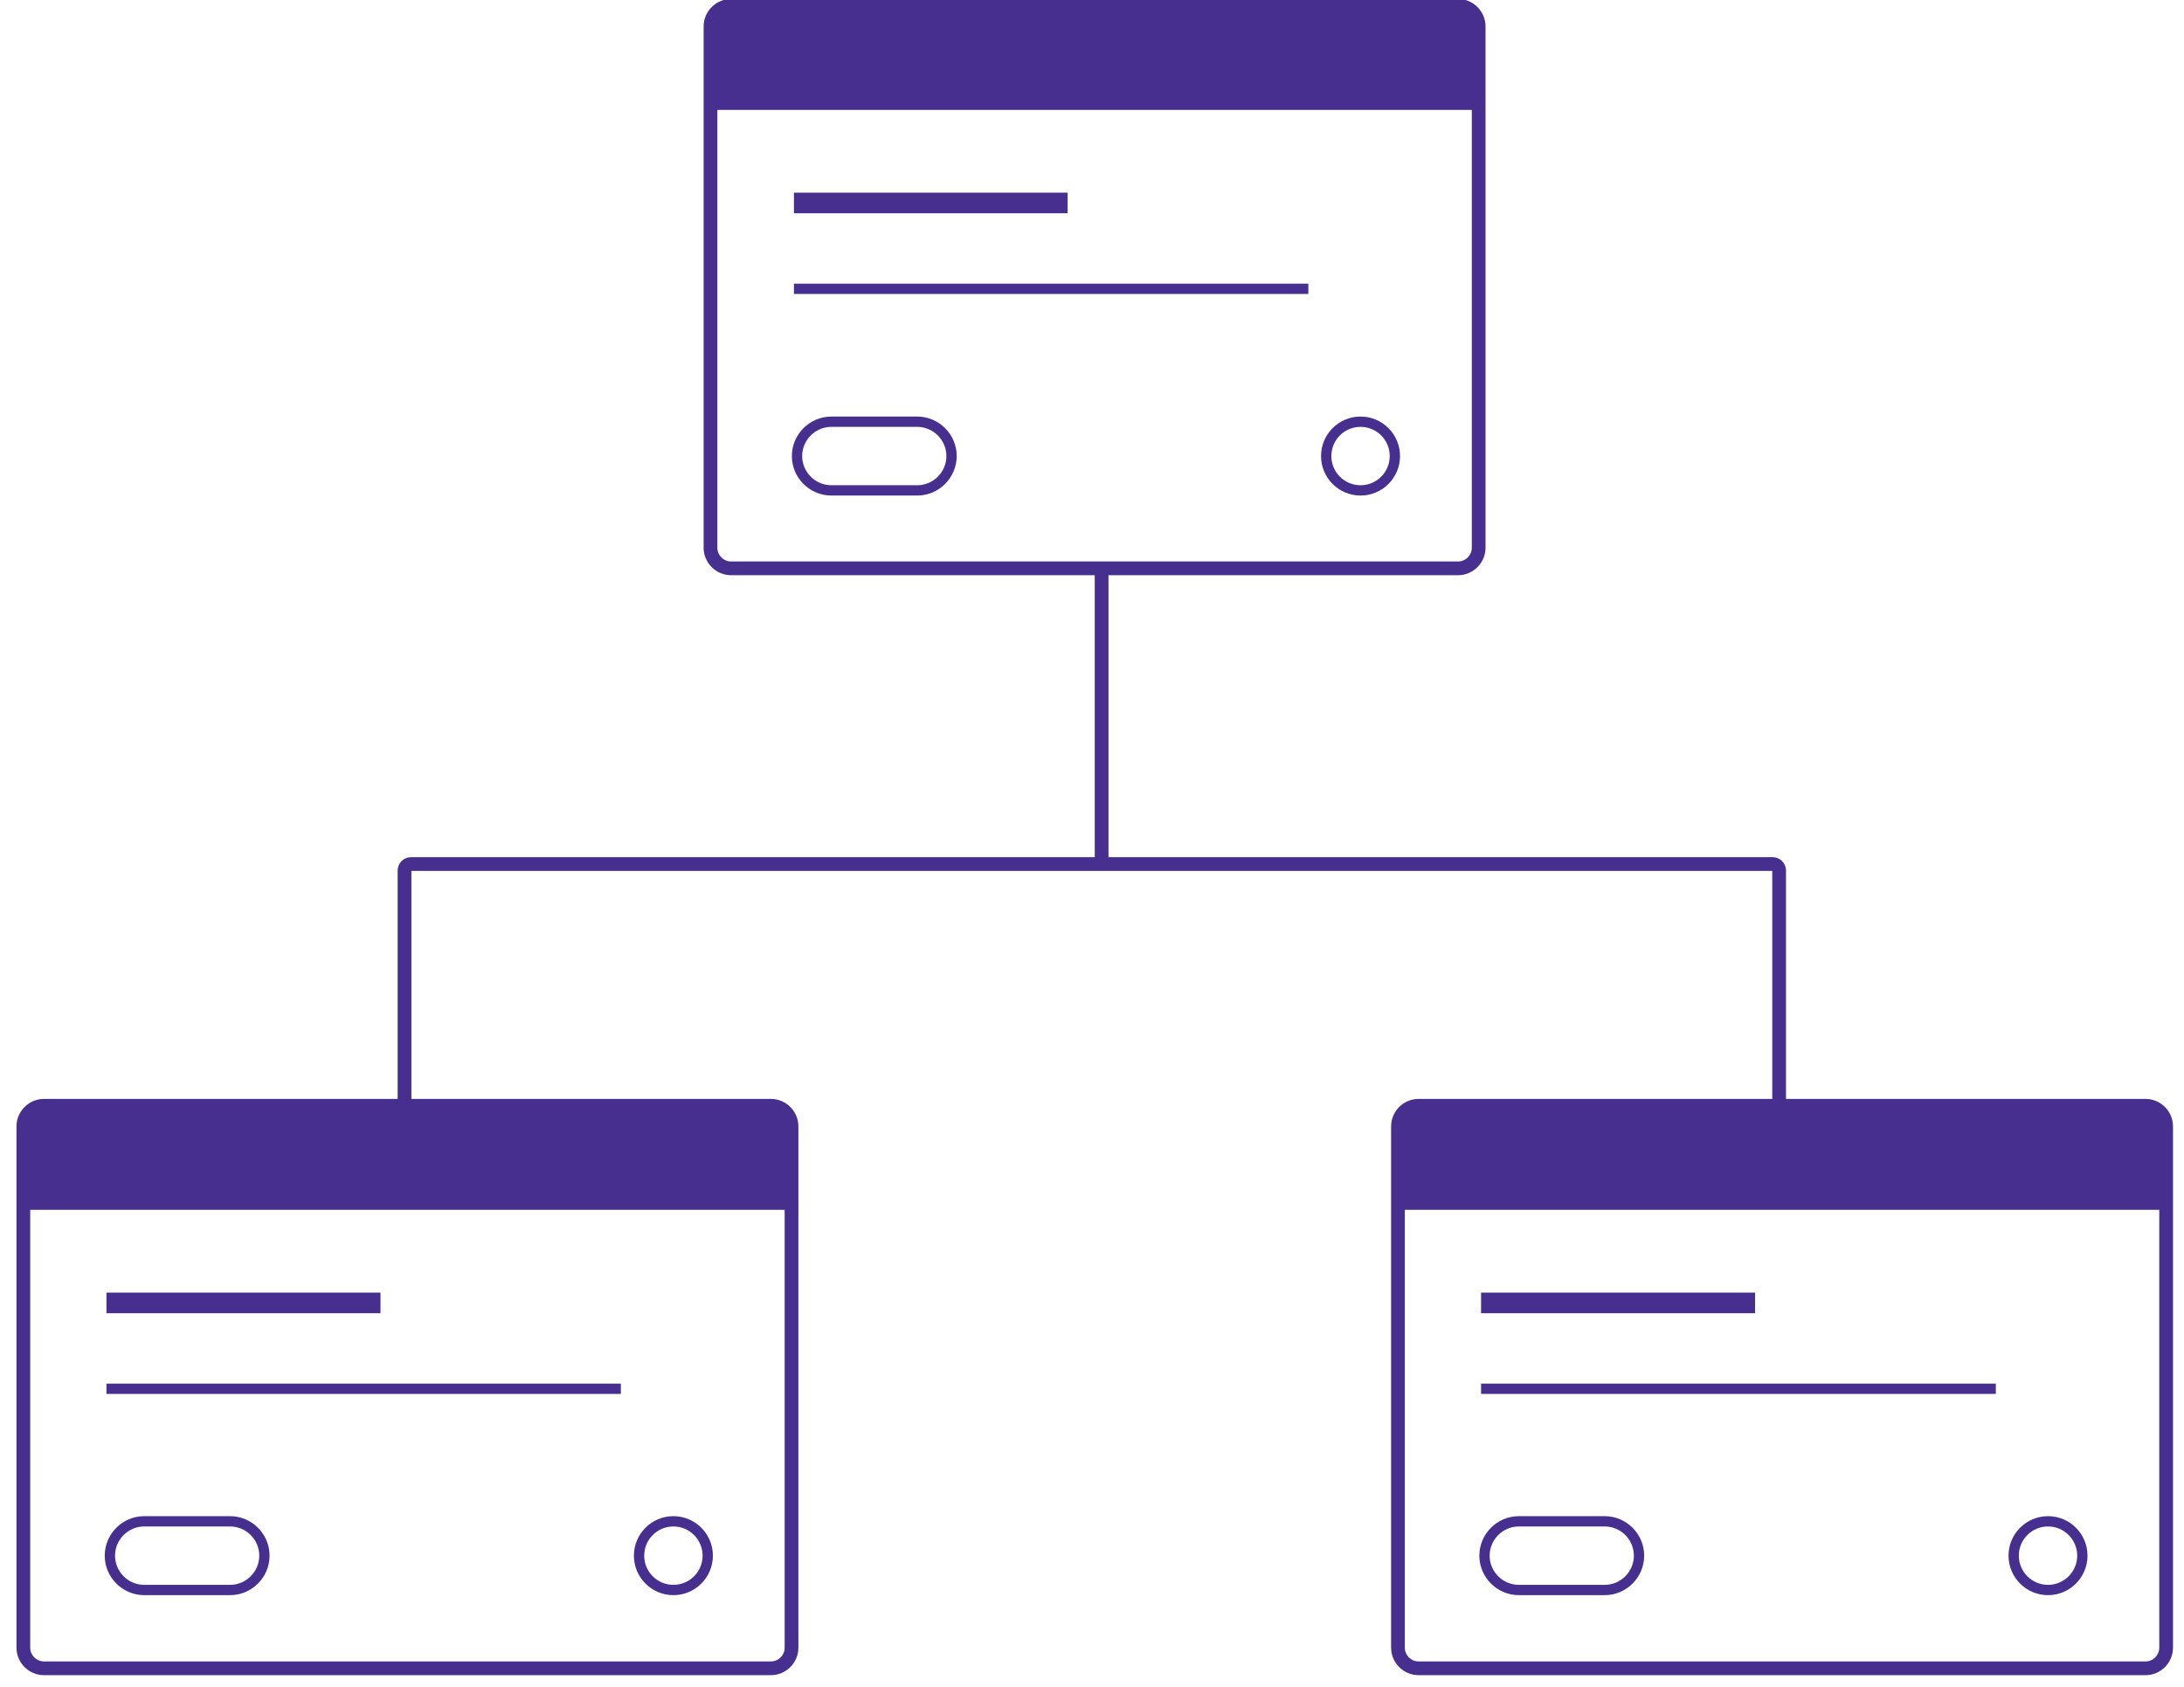
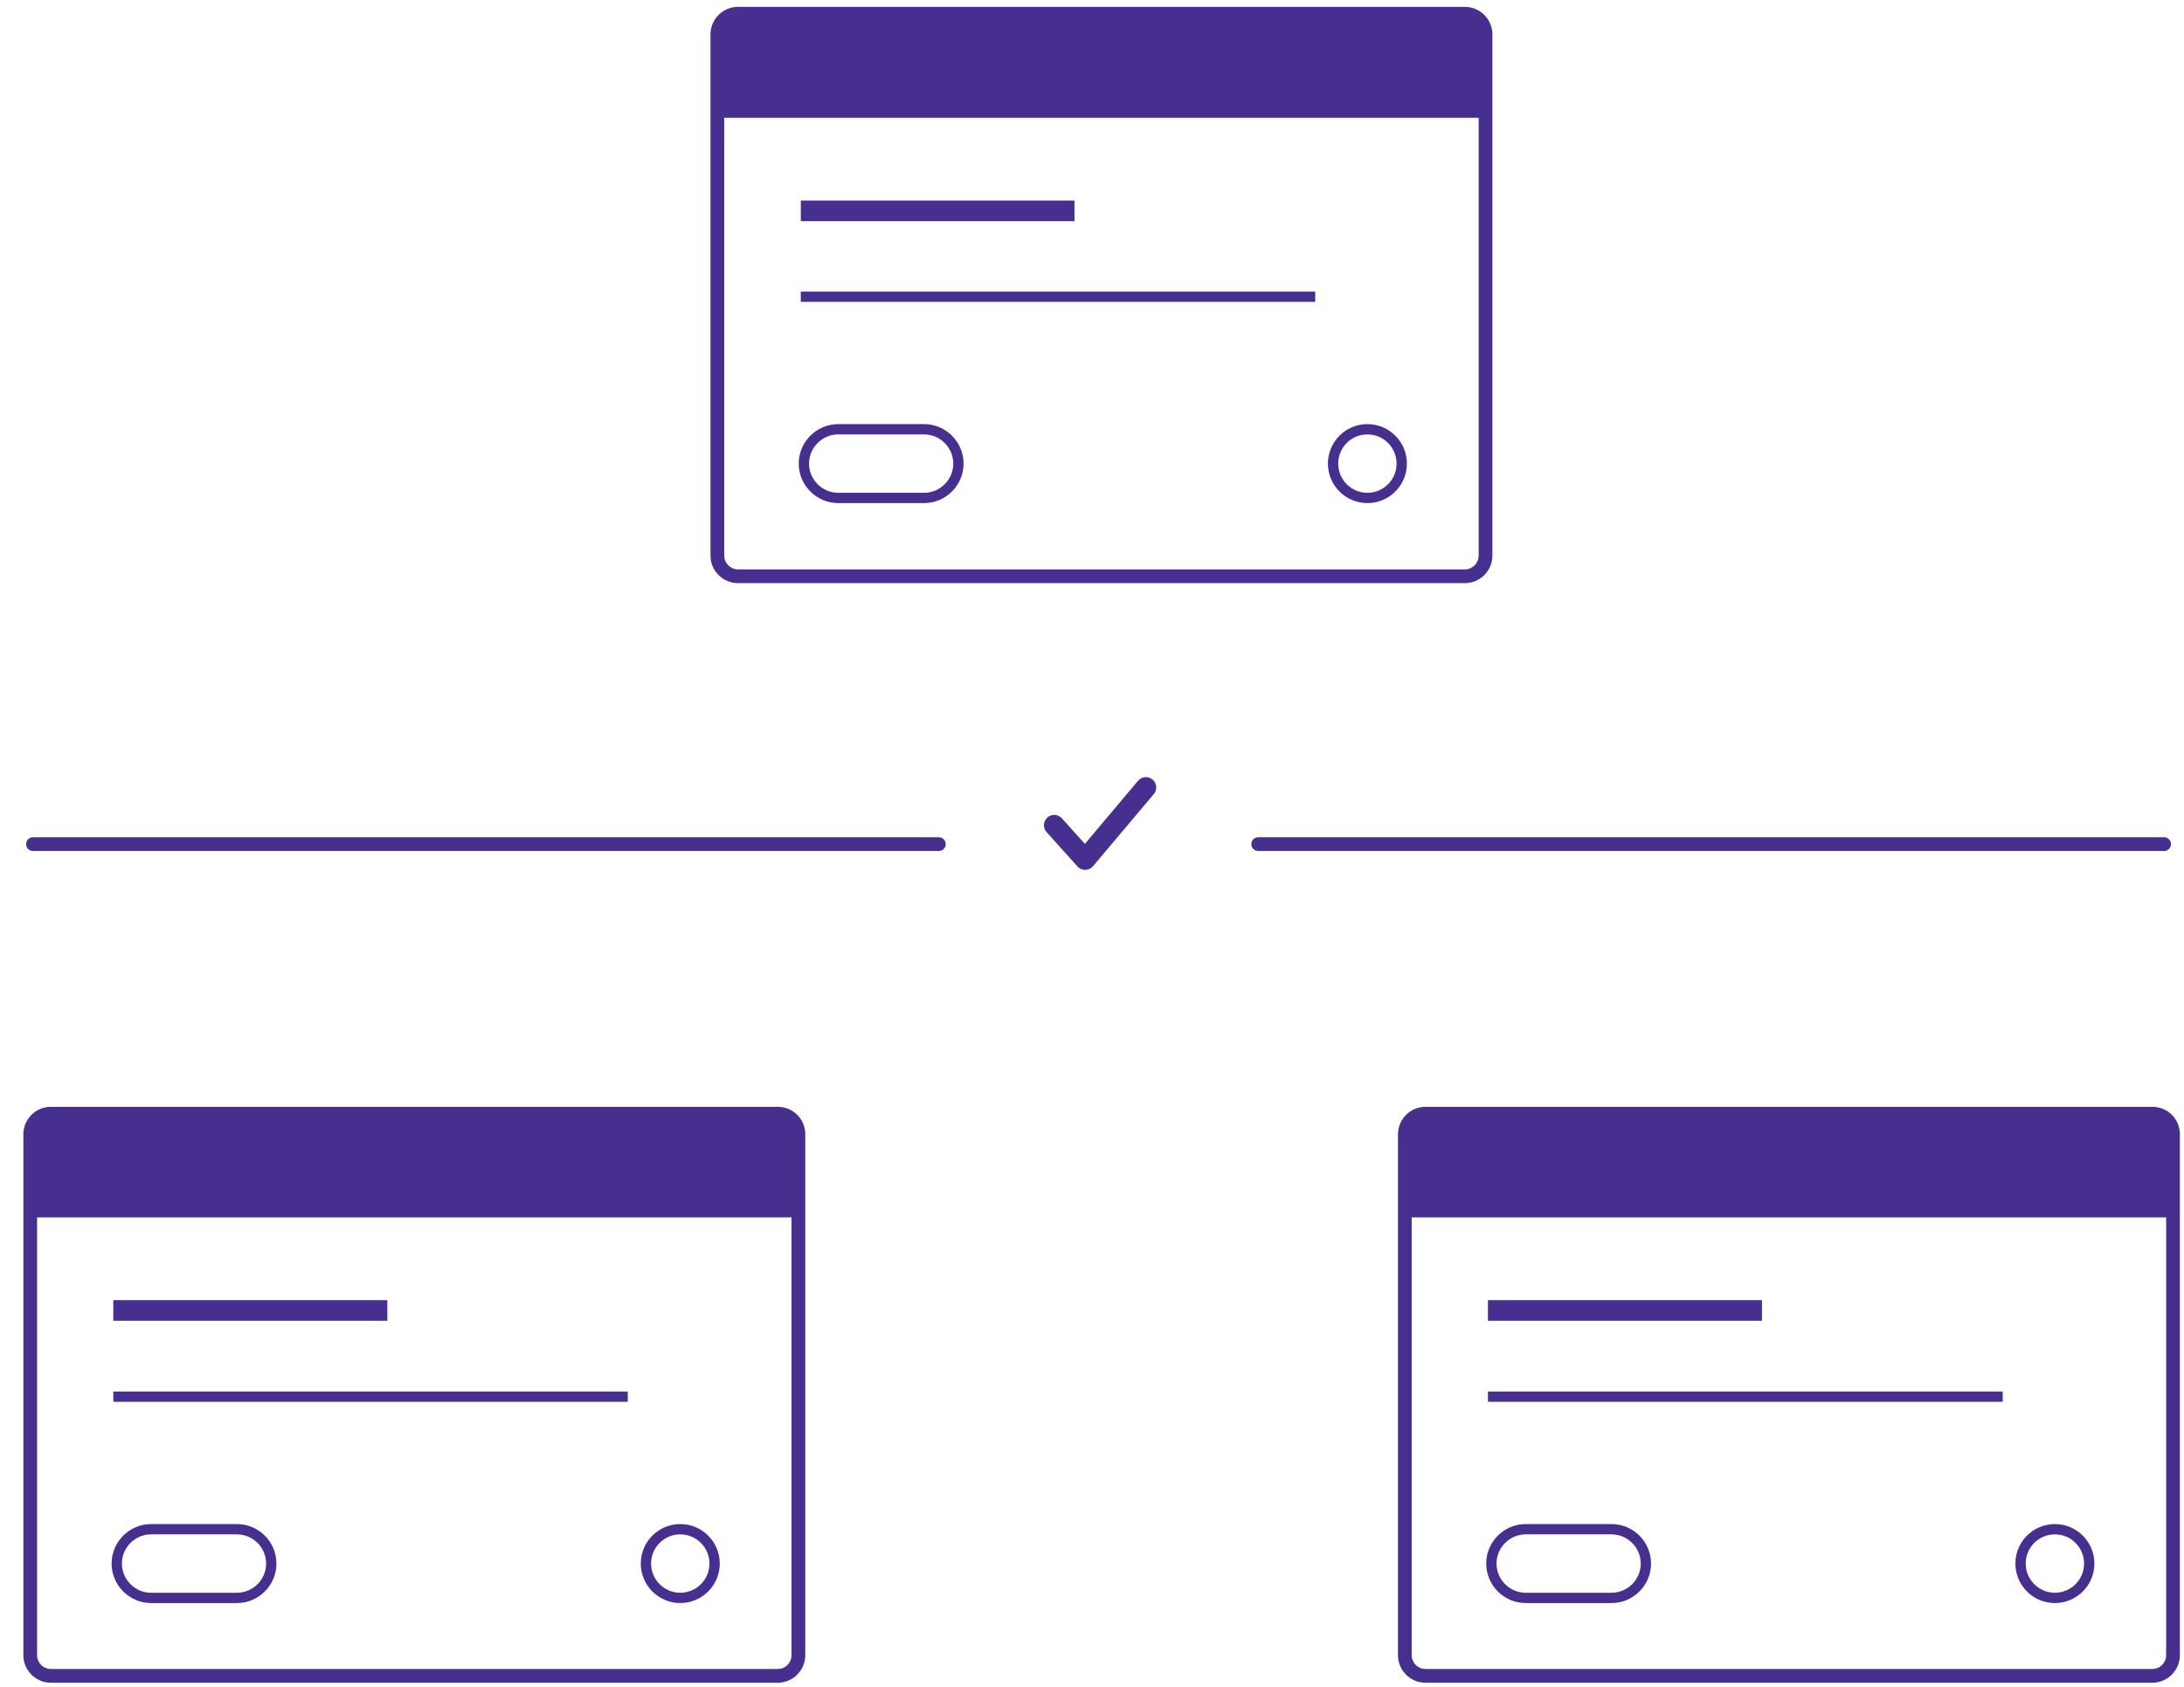
<svg xmlns="http://www.w3.org/2000/svg" version="1.1" id="Layer_1" x="0px" y="0px" viewBox="0 0 636 491" enable-background="new 0 0 636 491" xml:space="preserve">
+   <path fill="none" stroke="#462F8E" stroke-width="4" stroke-linecap="round" stroke-linejoin="round" stroke-miterlimit="10" d="  M9.7,255.7" />
+   <path fill="none" stroke="#462F8E" stroke-width="4" stroke-linecap="round" stroke-linejoin="round" stroke-miterlimit="10" d="  M273.4,245.8H9.6" />
  <g>
-     <line fill="none" stroke="#462F8E" stroke-width="4" stroke-miterlimit="10" x1="320.8" y1="167" x2="320.8" y2="252" />
-     <path fill="none" stroke="#462F8E" stroke-width="4" stroke-linecap="round" stroke-linejoin="round" stroke-miterlimit="10" d="   M518.1,321.4v-67.9l0,0c0-1.1-0.9-1.9-1.9-1.9H119.7c-1.1,0-1.9,0.9-1.9,1.9l0,0v67.9" />
    <g>
-       <g>
-         <path fill="#462F8E" d="M424.6,3.7c2.2,0,4,1.8,4,4v151.8c0,2.2-1.8,4-4,4H212.9c-2.2,0-4-1.8-4-4V7.7c0-2.2,1.8-4,4-4H424.6      M424.6-0.3H212.9c-4.4,0-8,3.6-8,8v151.8c0,4.4,3.6,8,8,8h211.7c4.4,0,8-3.6,8-8V7.7C432.6,3.3,429-0.3,424.6-0.3L424.6-0.3z" />
-       </g>
-       <path fill="#462F8E" d="M429.8,32h-223V7.3c0-3,2.4-5.3,5.3-5.3h212.3c3,0,5.3,2.4,5.3,5.3V32z" />
-       <line fill="none" stroke="#462F8E" stroke-width="6" stroke-miterlimit="10" x1="231.2" y1="59.1" x2="310.9" y2="59.1" />
-       <line fill="none" stroke="#462F8E" stroke-width="3" stroke-miterlimit="10" x1="231.2" y1="84.1" x2="381" y2="84.1" />
-       <circle fill="none" stroke="#462F8E" stroke-width="3" stroke-miterlimit="10" cx="396.2" cy="132.8" r="10" />
-       <path fill="none" stroke="#462F8E" stroke-width="3" stroke-miterlimit="10" d="M267.1,142.8h-25c-5.5,0-10-4.5-10-10v0    c0-5.5,4.5-10,10-10h25c5.5,0,10,4.5,10,10v0C277.1,138.3,272.6,142.8,267.1,142.8z" />
+       <path fill="#462F8E" d="M426.6,6c2.2,0,4,1.8,4,4v151.8c0,2.2-1.8,4-4,4H214.9c-2.2,0-4-1.8-4-4V10c0-2.2,1.8-4,4-4H426.6     M426.6,2H214.9c-4.4,0-8,3.6-8,8v151.8c0,4.4,3.6,8,8,8h211.7c4.4,0,8-3.6,8-8V10C434.6,5.6,431,2,426.6,2L426.6,2z" />
    </g>
+     <path fill="#462F8E" d="M431.8,34.3h-223V9.6c0-3,2.4-5.3,5.3-5.3h212.3c3,0,5.3,2.4,5.3,5.3V34.3z" />
+     <line fill="none" stroke="#462F8E" stroke-width="6" stroke-miterlimit="10" x1="233.2" y1="61.4" x2="312.9" y2="61.4" />
+     <line fill="none" stroke="#462F8E" stroke-width="3" stroke-miterlimit="10" x1="233.2" y1="86.4" x2="383" y2="86.4" />
+     <circle fill="none" stroke="#462F8E" stroke-width="3" stroke-miterlimit="10" cx="398.2" cy="135" r="10" />
+     <path fill="none" stroke="#462F8E" stroke-width="3" stroke-miterlimit="10" d="M269.1,145h-25c-5.5,0-10-4.5-10-10v0   c0-5.5,4.5-10,10-10h25c5.5,0,10,4.5,10,10v0C279.1,140.5,274.6,145,269.1,145z" />
+   </g>
+   <g>
    <g>
-       <g>
-         <path fill="#462F8E" d="M224.5,324c2.2,0,4,1.8,4,4v151.8c0,2.2-1.8,4-4,4H12.8c-2.2,0-4-1.8-4-4V328c0-2.2,1.8-4,4-4H224.5      M224.5,320H12.8c-4.4,0-8,3.6-8,8v151.8c0,4.4,3.6,8,8,8h211.7c4.4,0,8-3.6,8-8V328C232.5,323.6,228.9,320,224.5,320L224.5,320z     " />
-       </g>
-       <path fill="#462F8E" d="M229.6,352.3H7.6v-24.7c0-3,2.4-5.3,5.3-5.3h211.3c3,0,5.3,2.4,5.3,5.3V352.3z" />
-       <line fill="none" stroke="#462F8E" stroke-width="6" stroke-miterlimit="10" x1="31" y1="379.4" x2="110.8" y2="379.4" />
-       <line fill="none" stroke="#462F8E" stroke-width="3" stroke-miterlimit="10" x1="31" y1="404.4" x2="180.8" y2="404.4" />
-       <circle fill="none" stroke="#462F8E" stroke-width="3" stroke-miterlimit="10" cx="196.1" cy="453" r="10" />
-       <path fill="none" stroke="#462F8E" stroke-width="3" stroke-miterlimit="10" d="M67,463H42c-5.5,0-10-4.5-10-10v0    c0-5.5,4.5-10,10-10h25c5.5,0,10,4.5,10,10v0C77,458.5,72.5,463,67,463z" />
+       <path fill="#462F8E" d="M226.5,326.3c2.2,0,4,1.8,4,4V482c0,2.2-1.8,4-4,4H14.8c-2.2,0-4-1.8-4-4V330.3c0-2.2,1.8-4,4-4H226.5     M226.5,322.3H14.8c-4.4,0-8,3.6-8,8V482c0,4.4,3.6,8,8,8h211.7c4.4,0,8-3.6,8-8V330.3C234.5,325.8,230.9,322.3,226.5,322.3    L226.5,322.3z" />
    </g>
+     <path fill="#462F8E" d="M231.6,354.5H9.6v-24.7c0-3,2.4-5.3,5.3-5.3h211.3c3,0,5.3,2.4,5.3,5.3V354.5z" />
+     <line fill="none" stroke="#462F8E" stroke-width="6" stroke-miterlimit="10" x1="33" y1="381.6" x2="112.8" y2="381.6" />
+     <line fill="none" stroke="#462F8E" stroke-width="3" stroke-miterlimit="10" x1="33" y1="406.7" x2="182.8" y2="406.7" />
+     <circle fill="none" stroke="#462F8E" stroke-width="3" stroke-miterlimit="10" cx="198.1" cy="455.3" r="10" />
+     <path fill="none" stroke="#462F8E" stroke-width="3" stroke-miterlimit="10" d="M69,465.3H44c-5.5,0-10-4.5-10-10v0   c0-5.5,4.5-10,10-10h25c5.5,0,10,4.5,10,10v0C79,460.8,74.5,465.3,69,465.3z" />
+   </g>
+   <g>
    <g>
-       <g>
-         <path fill="#462F8E" d="M624.8,324c2.2,0,4,1.8,4,4v151.8c0,2.2-1.8,4-4,4H413.1c-2.2,0-4-1.8-4-4V328c0-2.2,1.8-4,4-4H624.8      M624.8,320H413.1c-4.4,0-8,3.6-8,8v151.8c0,4.4,3.6,8,8,8h211.7c4.4,0,8-3.6,8-8V328C632.8,323.6,629.2,320,624.8,320L624.8,320     z" />
-       </g>
-       <path fill="#462F8E" d="M629.9,352.3h-222v-24.7c0-3,2.4-5.3,5.3-5.3h211.3c3,0,5.3,2.4,5.3,5.3V352.3z" />
-       <line fill="none" stroke="#462F8E" stroke-width="6" stroke-miterlimit="10" x1="431.3" y1="379.4" x2="511.1" y2="379.4" />
-       <line fill="none" stroke="#462F8E" stroke-width="3" stroke-miterlimit="10" x1="431.3" y1="404.4" x2="581.2" y2="404.4" />
-       <circle fill="none" stroke="#462F8E" stroke-width="3" stroke-miterlimit="10" cx="596.4" cy="453" r="10" />
-       <path fill="none" stroke="#462F8E" stroke-width="3" stroke-miterlimit="10" d="M467.3,463h-25c-5.5,0-10-4.5-10-10v0    c0-5.5,4.5-10,10-10h25c5.5,0,10,4.5,10,10v0C477.3,458.5,472.8,463,467.3,463z" />
+       <path fill="#462F8E" d="M626.8,326.3c2.2,0,4,1.8,4,4V482c0,2.2-1.8,4-4,4H415.1c-2.2,0-4-1.8-4-4V330.3c0-2.2,1.8-4,4-4H626.8     M626.8,322.3H415.1c-4.4,0-8,3.6-8,8V482c0,4.4,3.6,8,8,8h211.7c4.4,0,8-3.6,8-8V330.3C634.8,325.8,631.2,322.3,626.8,322.3    L626.8,322.3z" />
    </g>
+     <path fill="#462F8E" d="M631.9,354.5h-222v-24.7c0-3,2.4-5.3,5.3-5.3h211.3c3,0,5.3,2.4,5.3,5.3V354.5z" />
+     <line fill="none" stroke="#462F8E" stroke-width="6" stroke-miterlimit="10" x1="433.3" y1="381.6" x2="513.1" y2="381.6" />
+     <line fill="none" stroke="#462F8E" stroke-width="3" stroke-miterlimit="10" x1="433.3" y1="406.7" x2="583.2" y2="406.7" />
+     <circle fill="none" stroke="#462F8E" stroke-width="3" stroke-miterlimit="10" cx="598.4" cy="455.3" r="10" />
+     <path fill="none" stroke="#462F8E" stroke-width="3" stroke-miterlimit="10" d="M469.3,465.3h-25c-5.5,0-10-4.5-10-10v0   c0-5.5,4.5-10,10-10h25c5.5,0,10,4.5,10,10v0C479.3,460.8,474.8,465.3,469.3,465.3z" />
  </g>
+   <path fill="none" stroke="#462F8E" stroke-width="4" stroke-linecap="round" stroke-linejoin="round" stroke-miterlimit="10" d="  M630.2,245.8H366.4" />
+   <polyline fill="none" stroke="#462F8E" stroke-width="6" stroke-linecap="round" stroke-linejoin="round" stroke-miterlimit="10" points="  333.7,229.3 316,250.3 307,240.3 " />
</svg>
